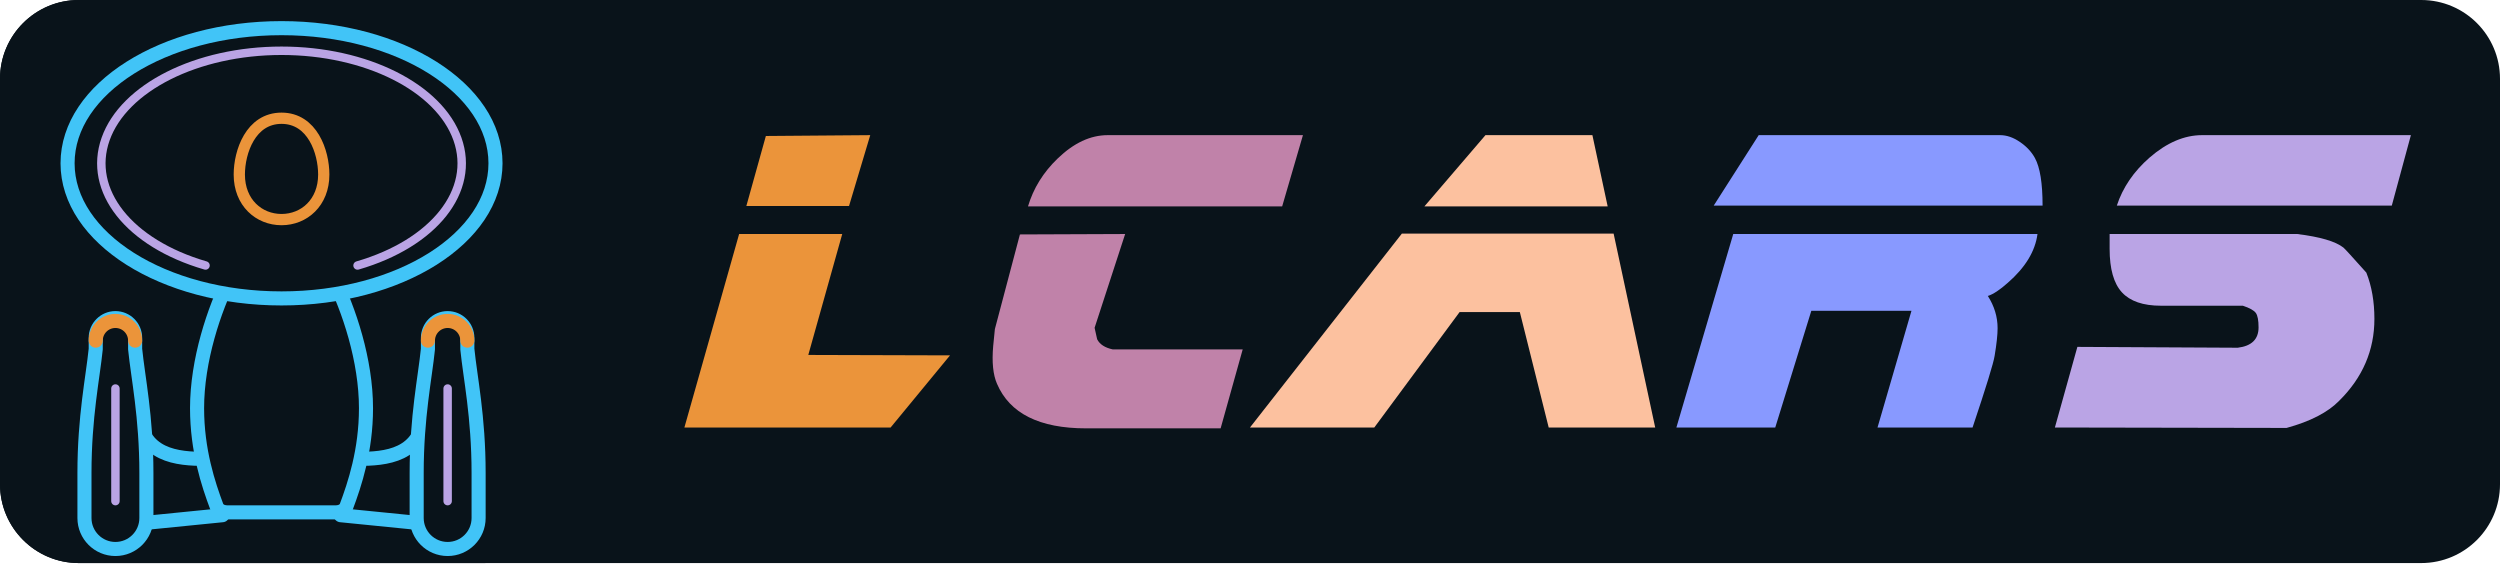
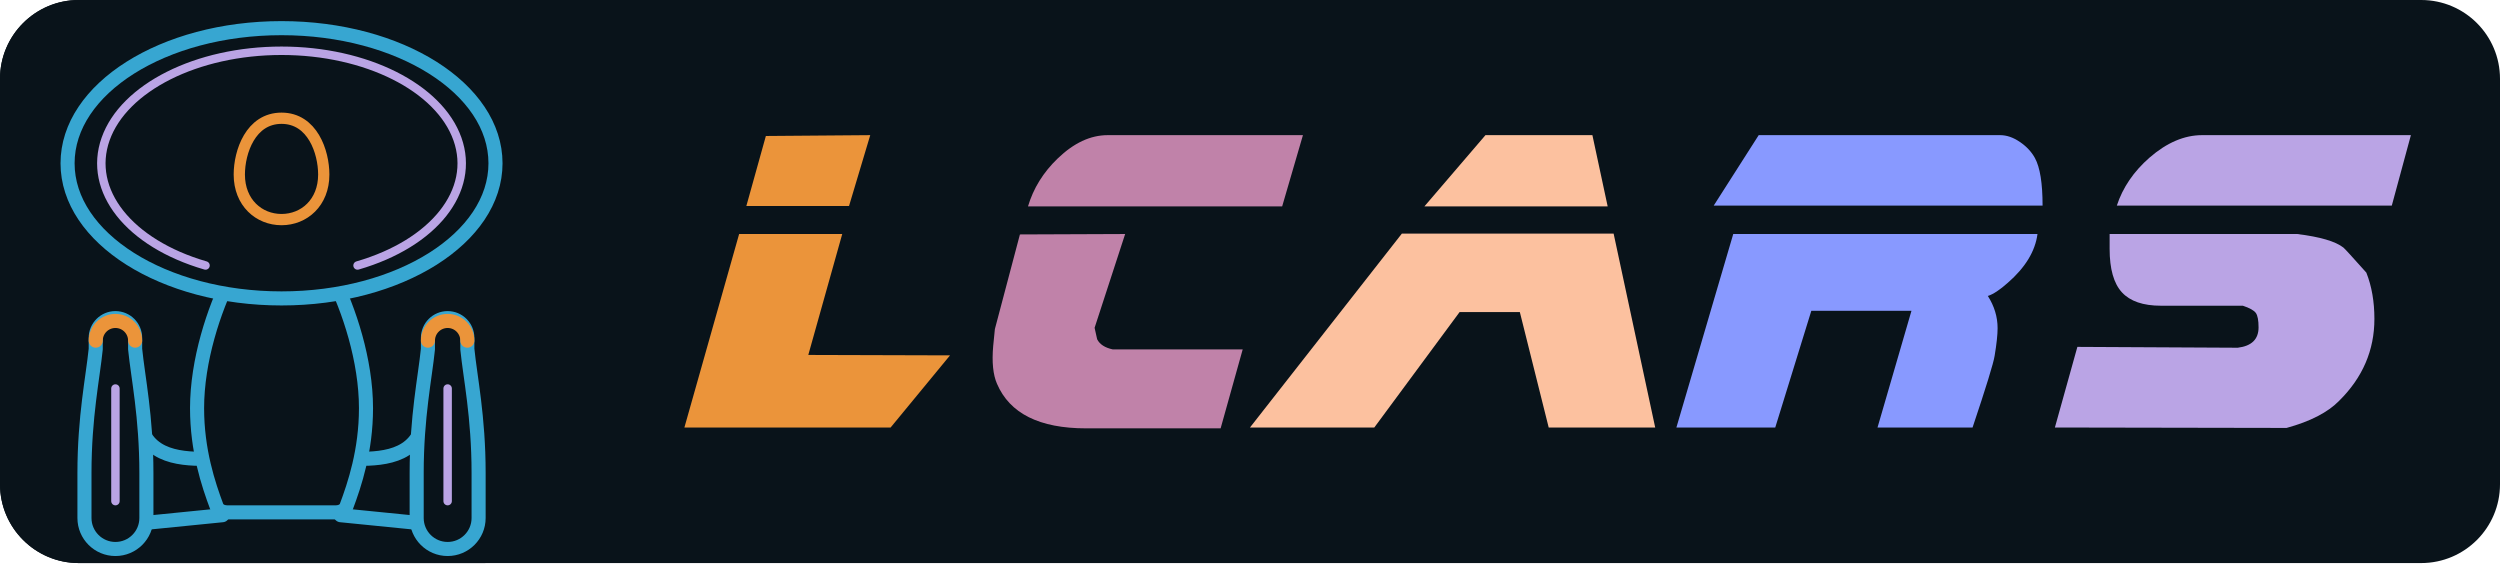
<svg xmlns="http://www.w3.org/2000/svg" viewBox="0 0 888 200" width="888" height="200" role="img" aria-label="LCARS — Esper Themes">
  <rect width="888" height="200" rx="28" fill="#09131A" />
-   <g fill="none" stroke="#41C4F7" stroke-width="5" stroke-linejoin="round" stroke-linecap="round">
+   <g fill="none" stroke="#37A6D1" stroke-width="5" stroke-linejoin="round" stroke-linecap="round">
    <rect width="200" height="200" rx="28" fill="#09131A" stroke="none" />
    <path d="M49,146 C50,162 63,163 73,163" />
    <path d="M49,186 L79,183" />
    <path d="M151,146 C150,162 137,163 127,163" />
    <path d="M151,186 L121,183" />
    <path d="M30,184 L30,168 C30,148 33,134 34,124 L34,120 A7,7 0 0 1 48,120 L48,124 C49,134 52,148 52,168 L52,184 A11,11 0 0 1 30,184 Z" fill="#09131A" />
    <path d="M34,121 A7,7 0 0 1 48,121" stroke="#EB943A" />
    <line x1="41" y1="138" x2="41" y2="178" stroke="#BAA4E5" stroke-width="3" />
    <path d="M148,184 L148,168 C148,148 151,134 152,124 L152,120 A7,7 0 0 1 166,120 L166,124 C167,134 170,148 170,168 L170,184 A11,11 0 0 1 148,184 Z" fill="#09131A" />
    <path d="M152,121 A7,7 0 0 1 166,121" stroke="#EB943A" />
    <line x1="159" y1="138" x2="159" y2="178" stroke="#BAA4E5" stroke-width="3" />
    <path d="M82,98 C76,110 70,128 70,145 C70,160 74,172 77,180 Q78,182 81,182 L119,182 Q122,182 123,180 C126,172 130,160 130,145 C130,128 124,110 118,98 Z" fill="#09131A" />
    <ellipse cx="100" cy="58" rx="76" ry="48" fill="#09131A" />
    <path d="M100,42 C111,42 115,54 115,62 C115,72 108,78 100,78 C92,78 85,72 85,62 C85,54 89,42 100,42 Z" stroke="#EB943A" stroke-width="4" />
    <path d="M73.0,94.3 A64,40 0 1 1 127.0,94.3" stroke="#BAA4E5" stroke-width="3" />
  </g>
  <g aria-hidden="true">
    <path transform="translate(244.0 152) scale(0.15072 -0.15072)" fill="#EB943A" d="M432 690 382 523H140L186 688ZM620 171 480 1H-6L123 457H366L286 172Z" />
    <path transform="translate(346.6 152) scale(0.15072 -0.15072)" fill="#C082A9" d="M771 690 722 522H123Q142 586 193 635Q250 690 311 690ZM629 185 577 -1H260Q95 -1 50 104Q36 136 41 193Q42 204 45 233L104 456L352 457L280 236Q283 223 286 209Q295 191 323 185Z" />
    <path transform="translate(467.2 152) scale(0.15072 -0.15072)" fill="#FCC19F" d="M689 522H257L401 690H653ZM801 1H550L482 273H340L139 1H-154L204 458H703Z" />
    <path transform="translate(595.0 152) scale(0.15072 -0.15072)" fill="#8899FF" d="M866 524H91L197 690H766Q789 690 812.5 674.0Q836 658 848 636Q866 603 866 524ZM854 457Q846 396 784 342Q756 317 737 311Q760 275 760 235Q760 212 753 170Q749 144 701 1H477L557 276H321L236 1H3L137 457Z" />
    <path transform="translate(730.8 152) scale(0.15072 -0.15072)" fill="#BAA4E5" d="M833 690 788 524H140Q161 588 217 637Q278 690 341 690ZM664 64Q624 23 540 0L-6 1L47 191L425 189Q474 195 474 237Q474 262 467.5 271.0Q461 280 437 288H244Q181 288 152.0 319.5Q123 351 123 422Q123 457 123 457H565Q646 447 674 425Q678 422 728 366Q747 318 747 257Q747 146 664 64Z" />
  </g>
</svg>
